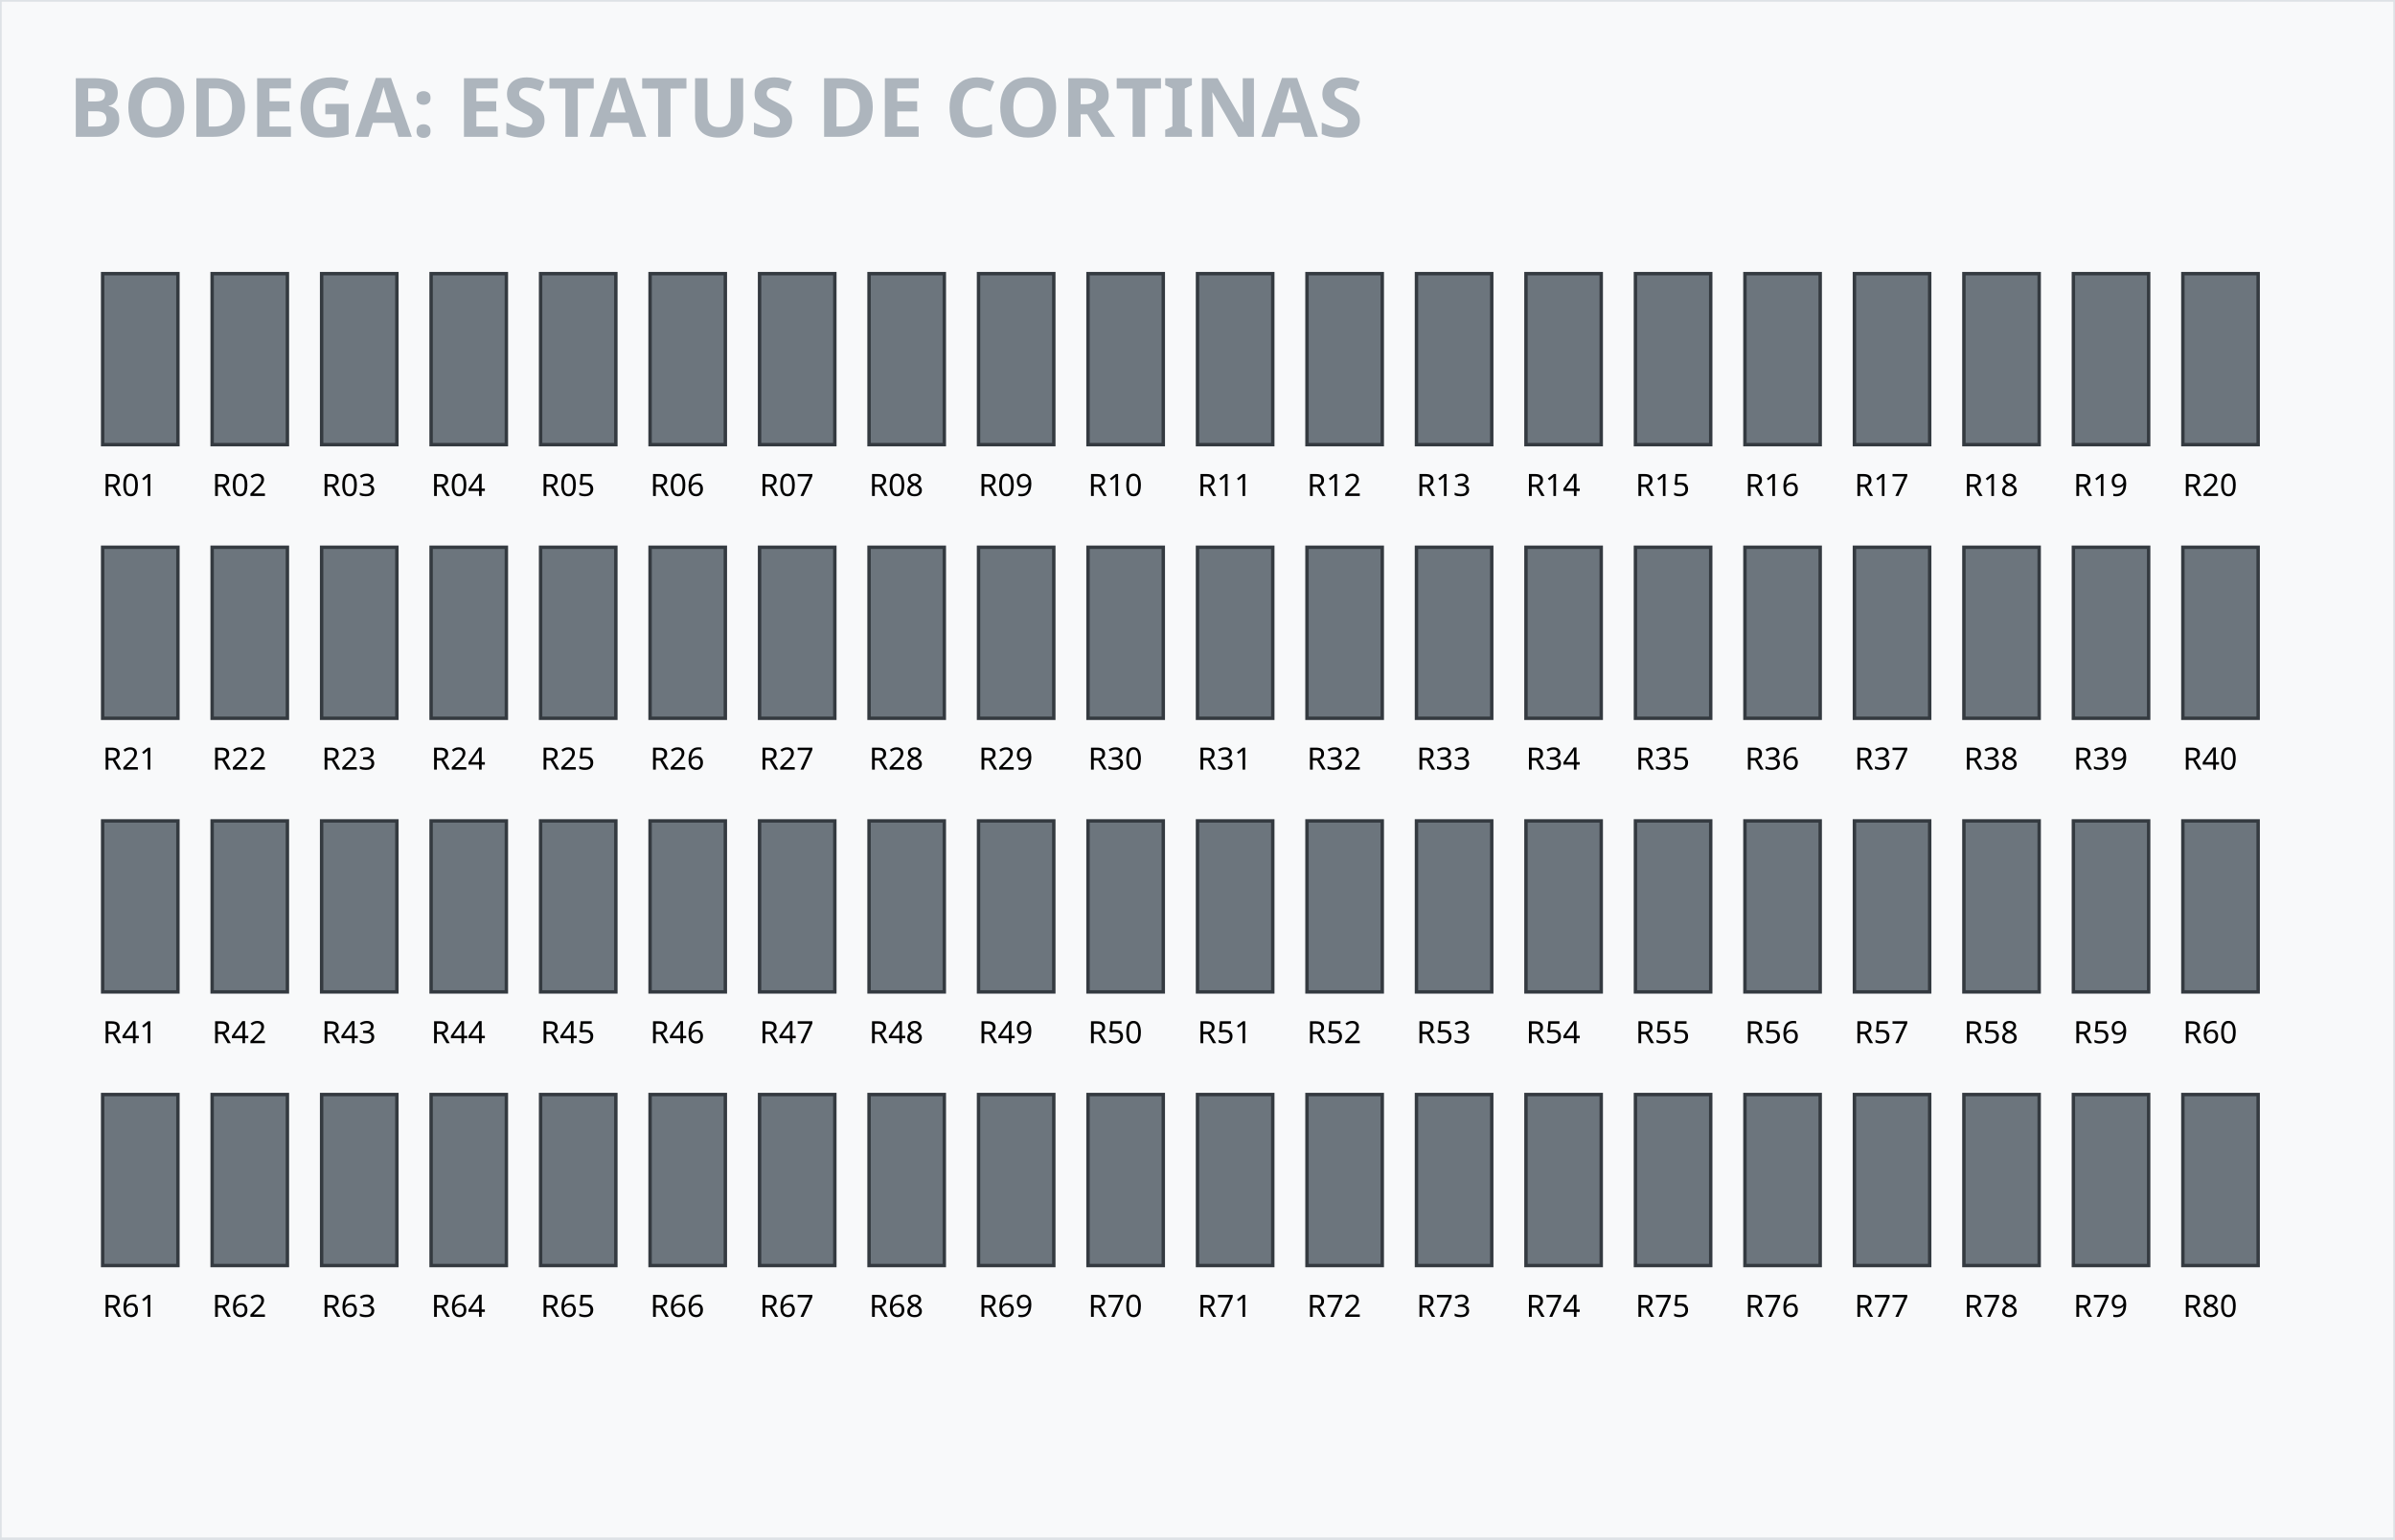
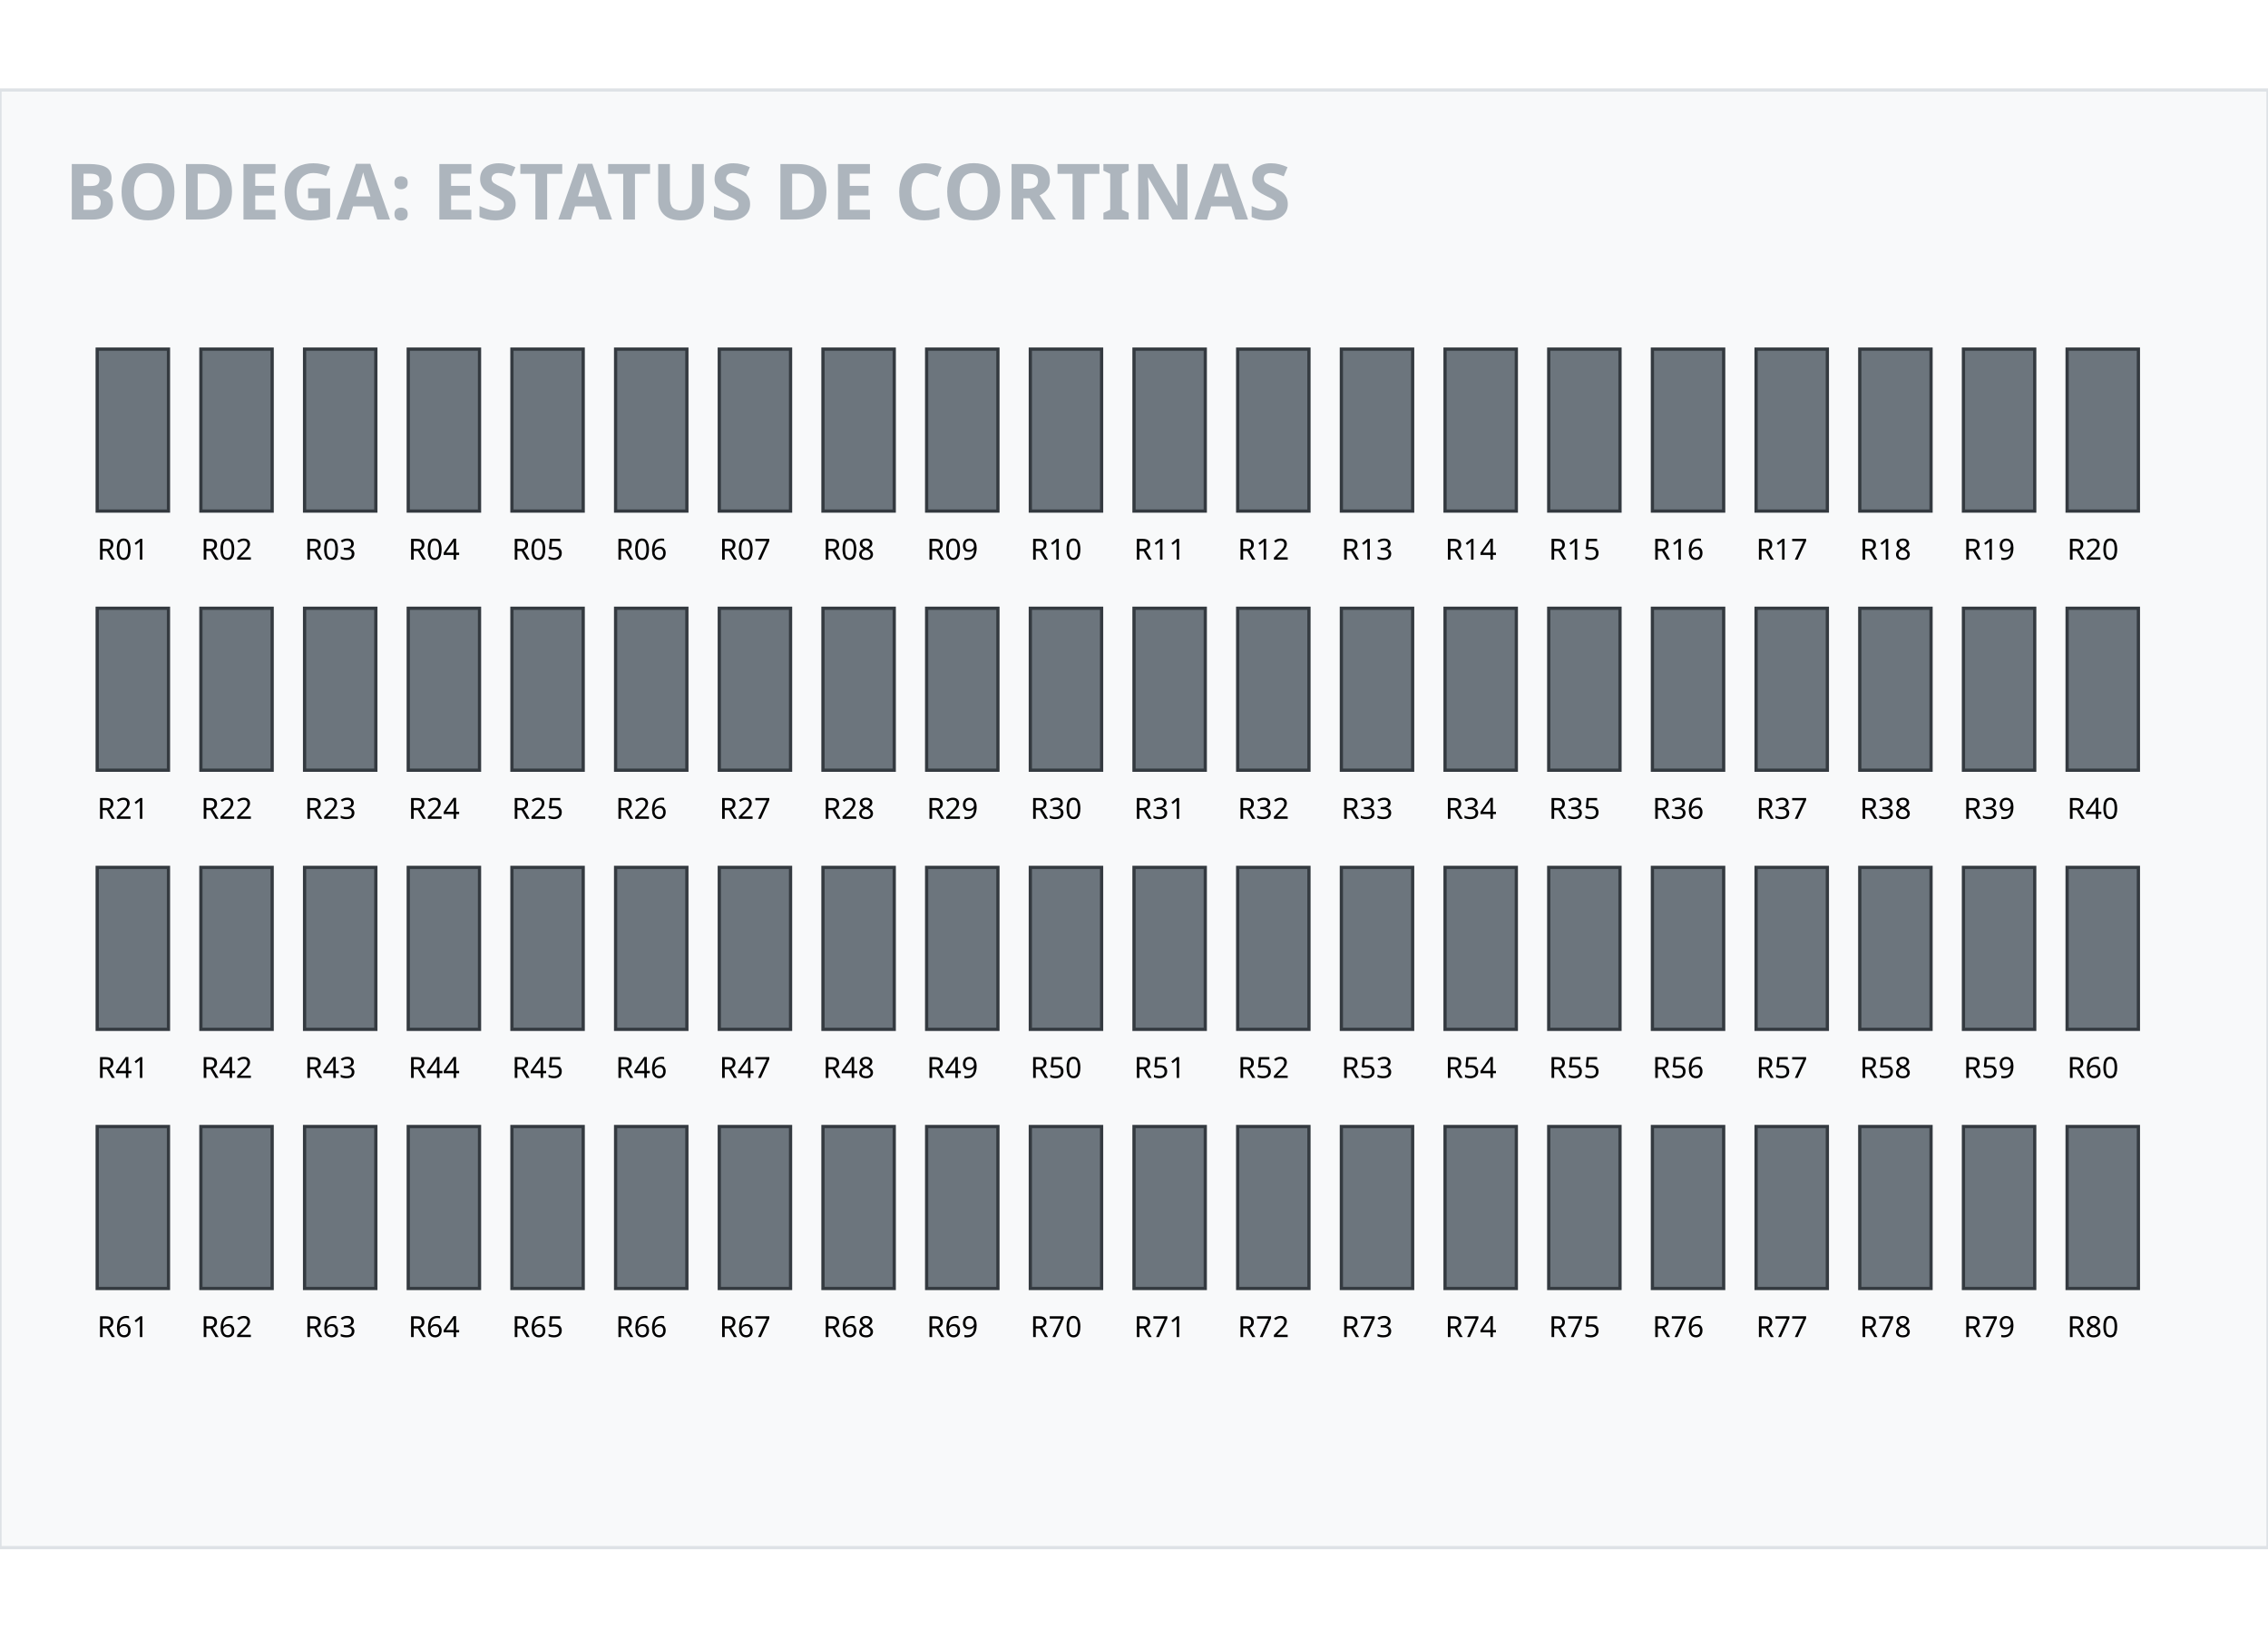
- <svg xmlns="http://www.w3.org/2000/svg" width="700" height="450" viewBox="0 0 700 450">
+ <svg xmlns="http://www.w3.org/2000/svg" width="900" height="650" viewBox="0 0 700 450">
  <rect x="0" y="0" width="700" height="450" fill="#f8f9fa" stroke="#dee2e6" />
  <text x="20" y="40" font-family="sans-serif" font-size="24" fill="#adb5bd" font-weight="bold">BODEGA: ESTATUS DE CORTINAS</text>
  <g transform="translate(30, 80)">
    <g id="row1">
      <rect id="R01" x="0" y="0" width="22" height="50" fill="#6c757d" stroke="#343a40" />
      <text x="0" y="65" font-family="sans-serif" font-size="9">R01</text>
      <rect id="R02" x="32" y="0" width="22" height="50" fill="#6c757d" stroke="#343a40" />
      <text x="32" y="65" font-family="sans-serif" font-size="9">R02</text>
      <rect id="R03" x="64" y="0" width="22" height="50" fill="#6c757d" stroke="#343a40" />
      <text x="64" y="65" font-family="sans-serif" font-size="9">R03</text>
      <rect id="R04" x="96" y="0" width="22" height="50" fill="#6c757d" stroke="#343a40" />
      <text x="96" y="65" font-family="sans-serif" font-size="9">R04</text>
      <rect id="R05" x="128" y="0" width="22" height="50" fill="#6c757d" stroke="#343a40" />
      <text x="128" y="65" font-family="sans-serif" font-size="9">R05</text>
      <rect id="R06" x="160" y="0" width="22" height="50" fill="#6c757d" stroke="#343a40" />
      <text x="160" y="65" font-family="sans-serif" font-size="9">R06</text>
      <rect id="R07" x="192" y="0" width="22" height="50" fill="#6c757d" stroke="#343a40" />
      <text x="192" y="65" font-family="sans-serif" font-size="9">R07</text>
      <rect id="R08" x="224" y="0" width="22" height="50" fill="#6c757d" stroke="#343a40" />
      <text x="224" y="65" font-family="sans-serif" font-size="9">R08</text>
      <rect id="R09" x="256" y="0" width="22" height="50" fill="#6c757d" stroke="#343a40" />
      <text x="256" y="65" font-family="sans-serif" font-size="9">R09</text>
      <rect id="R10" x="288" y="0" width="22" height="50" fill="#6c757d" stroke="#343a40" />
      <text x="288" y="65" font-family="sans-serif" font-size="9">R10</text>
      <rect id="R11" x="320" y="0" width="22" height="50" fill="#6c757d" stroke="#343a40" />
      <text x="320" y="65" font-family="sans-serif" font-size="9">R11</text>
      <rect id="R12" x="352" y="0" width="22" height="50" fill="#6c757d" stroke="#343a40" />
      <text x="352" y="65" font-family="sans-serif" font-size="9">R12</text>
      <rect id="R13" x="384" y="0" width="22" height="50" fill="#6c757d" stroke="#343a40" />
      <text x="384" y="65" font-family="sans-serif" font-size="9">R13</text>
      <rect id="R14" x="416" y="0" width="22" height="50" fill="#6c757d" stroke="#343a40" />
      <text x="416" y="65" font-family="sans-serif" font-size="9">R14</text>
      <rect id="R15" x="448" y="0" width="22" height="50" fill="#6c757d" stroke="#343a40" />
      <text x="448" y="65" font-family="sans-serif" font-size="9">R15</text>
      <rect id="R16" x="480" y="0" width="22" height="50" fill="#6c757d" stroke="#343a40" />
      <text x="480" y="65" font-family="sans-serif" font-size="9">R16</text>
      <rect id="R17" x="512" y="0" width="22" height="50" fill="#6c757d" stroke="#343a40" />
      <text x="512" y="65" font-family="sans-serif" font-size="9">R17</text>
      <rect id="R18" x="544" y="0" width="22" height="50" fill="#6c757d" stroke="#343a40" />
      <text x="544" y="65" font-family="sans-serif" font-size="9">R18</text>
      <rect id="R19" x="576" y="0" width="22" height="50" fill="#6c757d" stroke="#343a40" />
      <text x="576" y="65" font-family="sans-serif" font-size="9">R19</text>
      <rect id="R20" x="608" y="0" width="22" height="50" fill="#6c757d" stroke="#343a40" />
      <text x="608" y="65" font-family="sans-serif" font-size="9">R20</text>
    </g>
    <g id="row2" transform="translate(0, 80)">
      <rect id="R21" x="0" y="0" width="22" height="50" fill="#6c757d" stroke="#343a40" />
      <text x="0" y="65" font-family="sans-serif" font-size="9">R21</text>
      <rect id="R22" x="32" y="0" width="22" height="50" fill="#6c757d" stroke="#343a40" />
      <text x="32" y="65" font-family="sans-serif" font-size="9">R22</text>
      <rect id="R23" x="64" y="0" width="22" height="50" fill="#6c757d" stroke="#343a40" />
      <text x="64" y="65" font-family="sans-serif" font-size="9">R23</text>
      <rect id="R24" x="96" y="0" width="22" height="50" fill="#6c757d" stroke="#343a40" />
      <text x="96" y="65" font-family="sans-serif" font-size="9">R24</text>
      <rect id="R25" x="128" y="0" width="22" height="50" fill="#6c757d" stroke="#343a40" />
      <text x="128" y="65" font-family="sans-serif" font-size="9">R25</text>
      <rect id="R26" x="160" y="0" width="22" height="50" fill="#6c757d" stroke="#343a40" />
      <text x="160" y="65" font-family="sans-serif" font-size="9">R26</text>
      <rect id="R27" x="192" y="0" width="22" height="50" fill="#6c757d" stroke="#343a40" />
      <text x="192" y="65" font-family="sans-serif" font-size="9">R27</text>
      <rect id="R28" x="224" y="0" width="22" height="50" fill="#6c757d" stroke="#343a40" />
      <text x="224" y="65" font-family="sans-serif" font-size="9">R28</text>
      <rect id="R29" x="256" y="0" width="22" height="50" fill="#6c757d" stroke="#343a40" />
      <text x="256" y="65" font-family="sans-serif" font-size="9">R29</text>
      <rect id="R30" x="288" y="0" width="22" height="50" fill="#6c757d" stroke="#343a40" />
      <text x="288" y="65" font-family="sans-serif" font-size="9">R30</text>
      <rect id="R31" x="320" y="0" width="22" height="50" fill="#6c757d" stroke="#343a40" />
      <text x="320" y="65" font-family="sans-serif" font-size="9">R31</text>
      <rect id="R32" x="352" y="0" width="22" height="50" fill="#6c757d" stroke="#343a40" />
      <text x="352" y="65" font-family="sans-serif" font-size="9">R32</text>
      <rect id="R33" x="384" y="0" width="22" height="50" fill="#6c757d" stroke="#343a40" />
      <text x="384" y="65" font-family="sans-serif" font-size="9">R33</text>
      <rect id="R34" x="416" y="0" width="22" height="50" fill="#6c757d" stroke="#343a40" />
      <text x="416" y="65" font-family="sans-serif" font-size="9">R34</text>
      <rect id="R35" x="448" y="0" width="22" height="50" fill="#6c757d" stroke="#343a40" />
      <text x="448" y="65" font-family="sans-serif" font-size="9">R35</text>
      <rect id="R36" x="480" y="0" width="22" height="50" fill="#6c757d" stroke="#343a40" />
      <text x="480" y="65" font-family="sans-serif" font-size="9">R36</text>
      <rect id="R37" x="512" y="0" width="22" height="50" fill="#6c757d" stroke="#343a40" />
      <text x="512" y="65" font-family="sans-serif" font-size="9">R37</text>
      <rect id="R38" x="544" y="0" width="22" height="50" fill="#6c757d" stroke="#343a40" />
      <text x="544" y="65" font-family="sans-serif" font-size="9">R38</text>
      <rect id="R39" x="576" y="0" width="22" height="50" fill="#6c757d" stroke="#343a40" />
      <text x="576" y="65" font-family="sans-serif" font-size="9">R39</text>
      <rect id="R40" x="608" y="0" width="22" height="50" fill="#6c757d" stroke="#343a40" />
      <text x="608" y="65" font-family="sans-serif" font-size="9">R40</text>
    </g>
    <g id="row3" transform="translate(0, 160)">
      <rect id="R41" x="0" y="0" width="22" height="50" fill="#6c757d" stroke="#343a40" />
      <text x="0" y="65" font-family="sans-serif" font-size="9">R41</text>
      <rect id="R42" x="32" y="0" width="22" height="50" fill="#6c757d" stroke="#343a40" />
      <text x="32" y="65" font-family="sans-serif" font-size="9">R42</text>
      <rect id="R43" x="64" y="0" width="22" height="50" fill="#6c757d" stroke="#343a40" />
      <text x="64" y="65" font-family="sans-serif" font-size="9">R43</text>
      <rect id="R44" x="96" y="0" width="22" height="50" fill="#6c757d" stroke="#343a40" />
      <text x="96" y="65" font-family="sans-serif" font-size="9">R44</text>
      <rect id="R45" x="128" y="0" width="22" height="50" fill="#6c757d" stroke="#343a40" />
      <text x="128" y="65" font-family="sans-serif" font-size="9">R45</text>
      <rect id="R46" x="160" y="0" width="22" height="50" fill="#6c757d" stroke="#343a40" />
      <text x="160" y="65" font-family="sans-serif" font-size="9">R46</text>
      <rect id="R47" x="192" y="0" width="22" height="50" fill="#6c757d" stroke="#343a40" />
      <text x="192" y="65" font-family="sans-serif" font-size="9">R47</text>
      <rect id="R48" x="224" y="0" width="22" height="50" fill="#6c757d" stroke="#343a40" />
      <text x="224" y="65" font-family="sans-serif" font-size="9">R48</text>
      <rect id="R49" x="256" y="0" width="22" height="50" fill="#6c757d" stroke="#343a40" />
      <text x="256" y="65" font-family="sans-serif" font-size="9">R49</text>
      <rect id="R50" x="288" y="0" width="22" height="50" fill="#6c757d" stroke="#343a40" />
      <text x="288" y="65" font-family="sans-serif" font-size="9">R50</text>
      <rect id="R51" x="320" y="0" width="22" height="50" fill="#6c757d" stroke="#343a40" />
      <text x="320" y="65" font-family="sans-serif" font-size="9">R51</text>
      <rect id="R52" x="352" y="0" width="22" height="50" fill="#6c757d" stroke="#343a40" />
      <text x="352" y="65" font-family="sans-serif" font-size="9">R52</text>
      <rect id="R53" x="384" y="0" width="22" height="50" fill="#6c757d" stroke="#343a40" />
      <text x="384" y="65" font-family="sans-serif" font-size="9">R53</text>
      <rect id="R54" x="416" y="0" width="22" height="50" fill="#6c757d" stroke="#343a40" />
      <text x="416" y="65" font-family="sans-serif" font-size="9">R54</text>
      <rect id="R55" x="448" y="0" width="22" height="50" fill="#6c757d" stroke="#343a40" />
      <text x="448" y="65" font-family="sans-serif" font-size="9">R55</text>
      <rect id="R56" x="480" y="0" width="22" height="50" fill="#6c757d" stroke="#343a40" />
      <text x="480" y="65" font-family="sans-serif" font-size="9">R56</text>
      <rect id="R57" x="512" y="0" width="22" height="50" fill="#6c757d" stroke="#343a40" />
      <text x="512" y="65" font-family="sans-serif" font-size="9">R57</text>
      <rect id="R58" x="544" y="0" width="22" height="50" fill="#6c757d" stroke="#343a40" />
      <text x="544" y="65" font-family="sans-serif" font-size="9">R58</text>
      <rect id="R59" x="576" y="0" width="22" height="50" fill="#6c757d" stroke="#343a40" />
      <text x="576" y="65" font-family="sans-serif" font-size="9">R59</text>
      <rect id="R60" x="608" y="0" width="22" height="50" fill="#6c757d" stroke="#343a40" />
      <text x="608" y="65" font-family="sans-serif" font-size="9">R60</text>
    </g>
    <g id="row4" transform="translate(0, 240)">
      <rect id="R61" x="0" y="0" width="22" height="50" fill="#6c757d" stroke="#343a40" />
      <text x="0" y="65" font-family="sans-serif" font-size="9">R61</text>
      <rect id="R62" x="32" y="0" width="22" height="50" fill="#6c757d" stroke="#343a40" />
      <text x="32" y="65" font-family="sans-serif" font-size="9">R62</text>
      <rect id="R63" x="64" y="0" width="22" height="50" fill="#6c757d" stroke="#343a40" />
      <text x="64" y="65" font-family="sans-serif" font-size="9">R63</text>
      <rect id="R64" x="96" y="0" width="22" height="50" fill="#6c757d" stroke="#343a40" />
      <text x="96" y="65" font-family="sans-serif" font-size="9">R64</text>
      <rect id="R65" x="128" y="0" width="22" height="50" fill="#6c757d" stroke="#343a40" />
      <text x="128" y="65" font-family="sans-serif" font-size="9">R65</text>
      <rect id="R66" x="160" y="0" width="22" height="50" fill="#6c757d" stroke="#343a40" />
      <text x="160" y="65" font-family="sans-serif" font-size="9">R66</text>
      <rect id="R67" x="192" y="0" width="22" height="50" fill="#6c757d" stroke="#343a40" />
      <text x="192" y="65" font-family="sans-serif" font-size="9">R67</text>
      <rect id="R68" x="224" y="0" width="22" height="50" fill="#6c757d" stroke="#343a40" />
      <text x="224" y="65" font-family="sans-serif" font-size="9">R68</text>
      <rect id="R69" x="256" y="0" width="22" height="50" fill="#6c757d" stroke="#343a40" />
      <text x="256" y="65" font-family="sans-serif" font-size="9">R69</text>
      <rect id="R70" x="288" y="0" width="22" height="50" fill="#6c757d" stroke="#343a40" />
      <text x="288" y="65" font-family="sans-serif" font-size="9">R70</text>
      <rect id="R71" x="320" y="0" width="22" height="50" fill="#6c757d" stroke="#343a40" />
      <text x="320" y="65" font-family="sans-serif" font-size="9">R71</text>
      <rect id="R72" x="352" y="0" width="22" height="50" fill="#6c757d" stroke="#343a40" />
      <text x="352" y="65" font-family="sans-serif" font-size="9">R72</text>
      <rect id="R73" x="384" y="0" width="22" height="50" fill="#6c757d" stroke="#343a40" />
      <text x="384" y="65" font-family="sans-serif" font-size="9">R73</text>
      <rect id="R74" x="416" y="0" width="22" height="50" fill="#6c757d" stroke="#343a40" />
      <text x="416" y="65" font-family="sans-serif" font-size="9">R74</text>
      <rect id="R75" x="448" y="0" width="22" height="50" fill="#6c757d" stroke="#343a40" />
      <text x="448" y="65" font-family="sans-serif" font-size="9">R75</text>
      <rect id="R76" x="480" y="0" width="22" height="50" fill="#6c757d" stroke="#343a40" />
      <text x="480" y="65" font-family="sans-serif" font-size="9">R76</text>
      <rect id="R77" x="512" y="0" width="22" height="50" fill="#6c757d" stroke="#343a40" />
      <text x="512" y="65" font-family="sans-serif" font-size="9">R77</text>
      <rect id="R78" x="544" y="0" width="22" height="50" fill="#6c757d" stroke="#343a40" />
      <text x="544" y="65" font-family="sans-serif" font-size="9">R78</text>
      <rect id="R79" x="576" y="0" width="22" height="50" fill="#6c757d" stroke="#343a40" />
      <text x="576" y="65" font-family="sans-serif" font-size="9">R79</text>
      <rect id="R80" x="608" y="0" width="22" height="50" fill="#6c757d" stroke="#343a40" />
      <text x="608" y="65" font-family="sans-serif" font-size="9">R80</text>
    </g>
  </g>
</svg>
